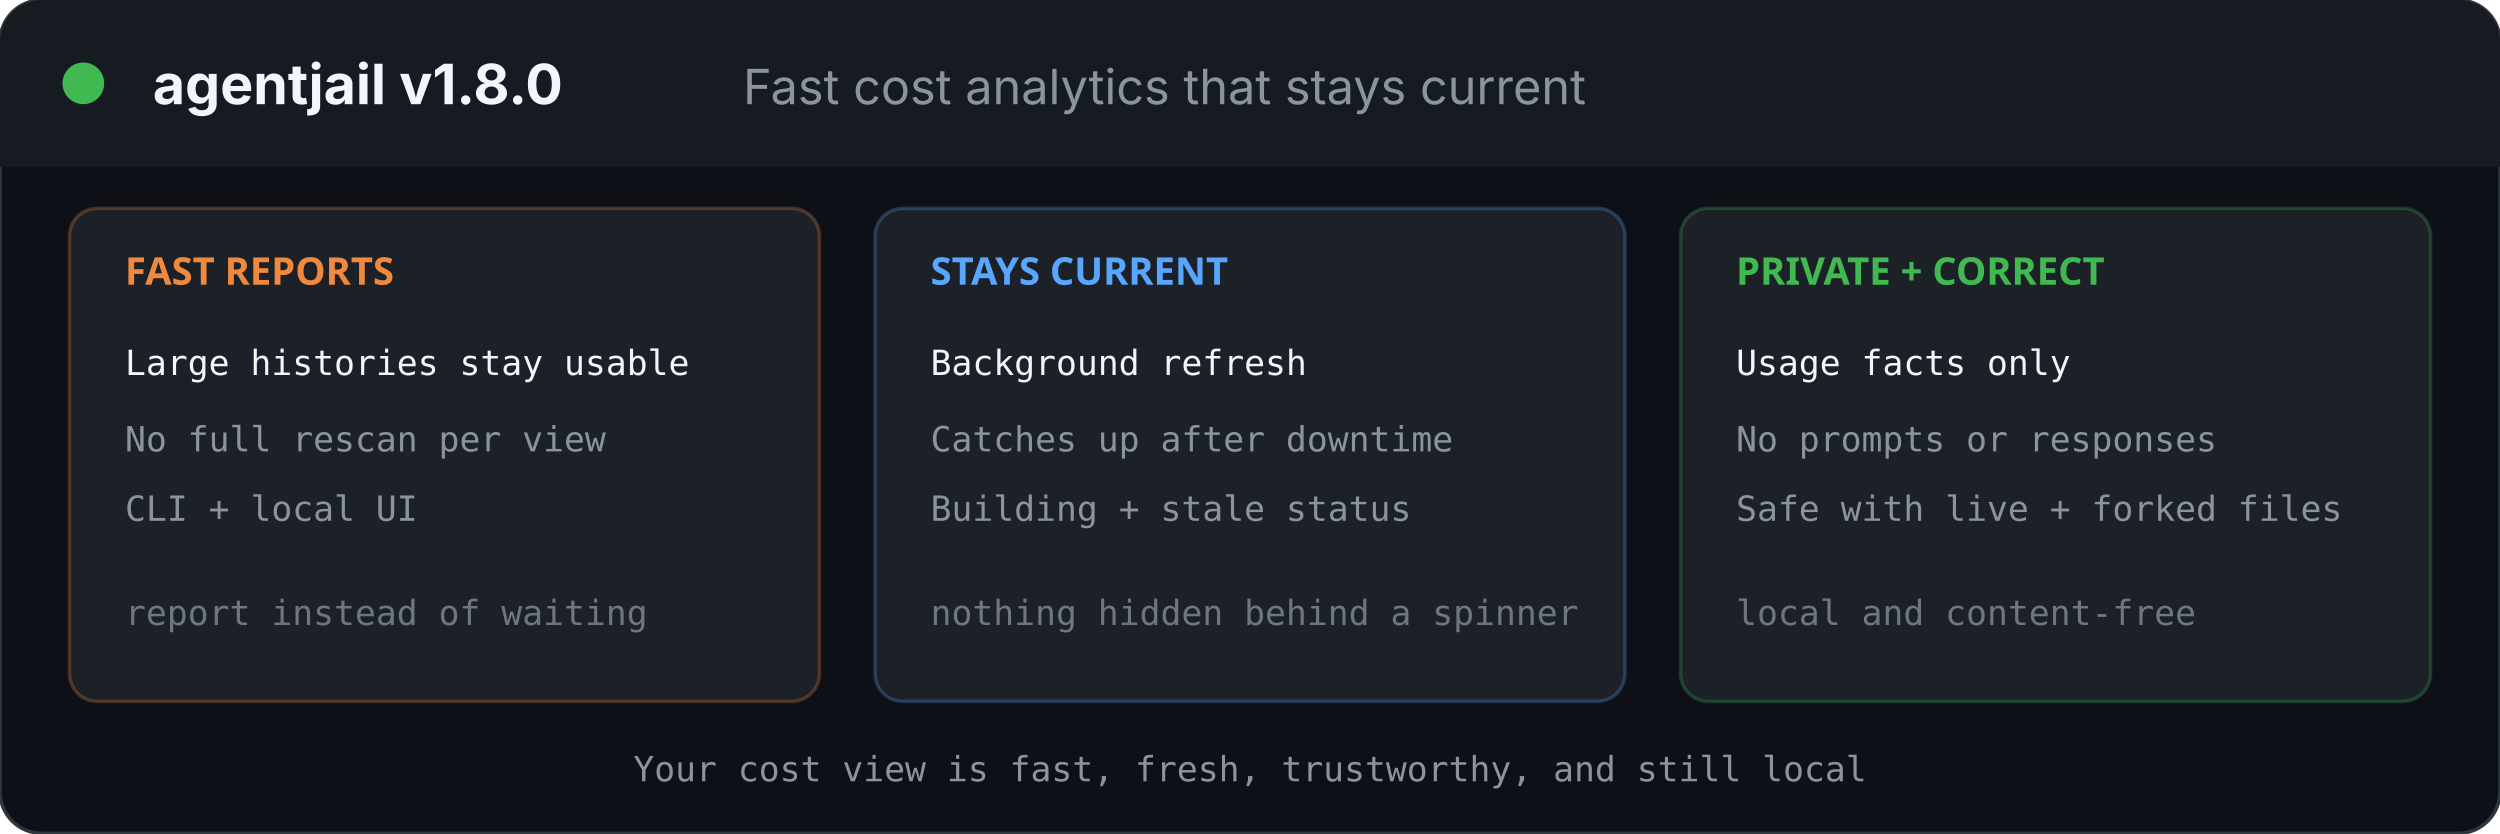
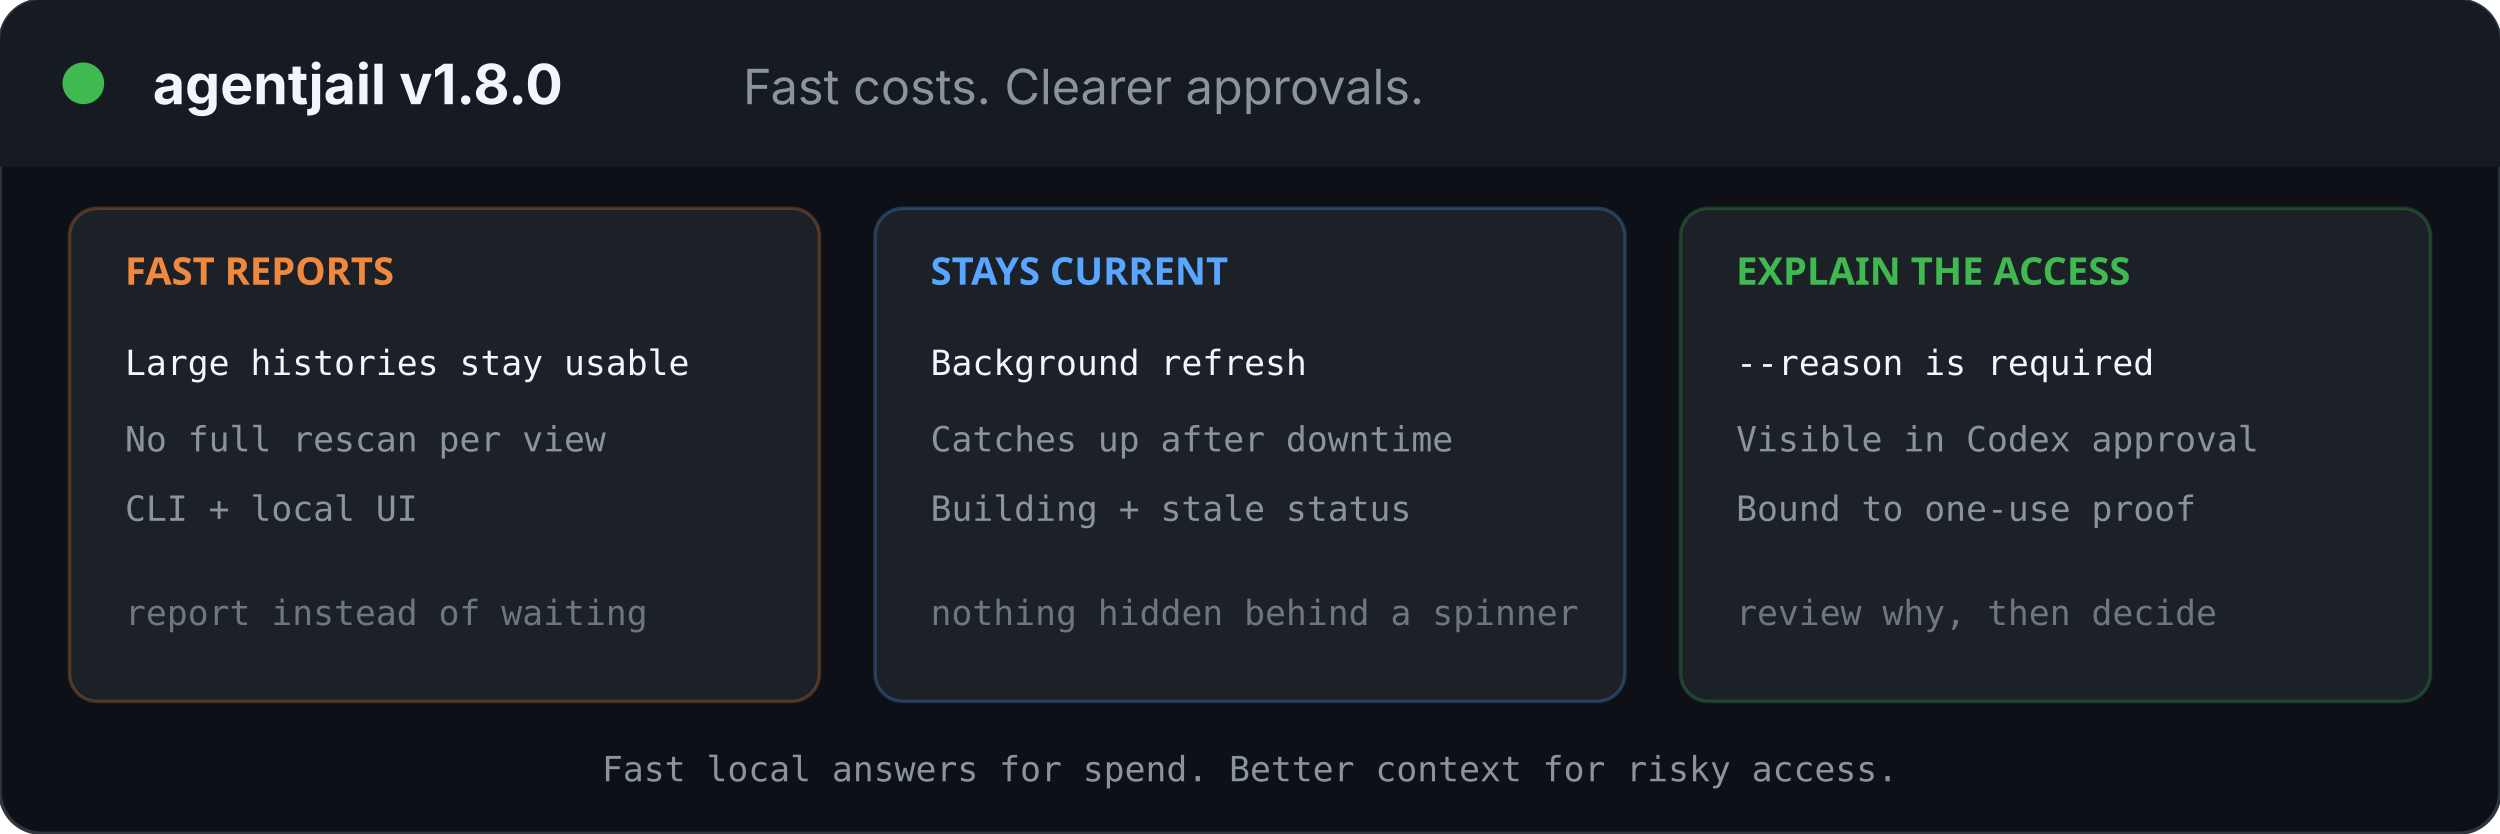
<svg xmlns="http://www.w3.org/2000/svg" viewBox="0 0 720 240" fill="none">
  <rect width="720" height="240" rx="12" fill="#0d1117" stroke="#30363d" />
  <rect width="720" height="48" rx="12" fill="#161b22" />
  <rect y="12" width="720" height="36" fill="#161b22" />
  <circle cx="24" cy="24" r="6" fill="#3fb950" />
  <text x="44" y="30" font-family="system-ui,-apple-system,sans-serif" font-size="16" font-weight="700" fill="#f0f6fc">agentjail v1.8.0</text>
-   <text x="214" y="30" font-family="system-ui,-apple-system,sans-serif" font-size="14" fill="#8b949e">Fast cost analytics that stays current</text>
+   <text x="214" y="30" font-family="system-ui,-apple-system,sans-serif" font-size="14" fill="#8b949e">Fast costs. Clearer approvals.</text>
  <rect x="20" y="60" width="216" height="142" rx="8" fill="#1c2128" stroke="#f0883e44" />
  <text x="36" y="82" font-family="system-ui,sans-serif" font-size="11" font-weight="600" fill="#f0883e">FAST REPORTS</text>
  <text x="36" y="108" font-family="monospace" font-size="10" fill="#f0f6fc">Large histories stay usable</text>
  <text x="36" y="130" font-family="monospace" font-size="10" fill="#8b949e">No full rescan per view</text>
  <text x="36" y="150" font-family="monospace" font-size="10" fill="#8b949e">CLI + local UI</text>
  <text x="36" y="180" font-family="monospace" font-size="10" fill="#6e7681">report instead of waiting</text>
  <rect x="252" y="60" width="216" height="142" rx="8" fill="#1c2128" stroke="#58a6ff44" />
  <text x="268" y="82" font-family="system-ui,sans-serif" font-size="11" font-weight="600" fill="#58a6ff">STAYS CURRENT</text>
  <text x="268" y="108" font-family="monospace" font-size="10" fill="#f0f6fc">Background refresh</text>
  <text x="268" y="130" font-family="monospace" font-size="10" fill="#8b949e">Catches up after downtime</text>
  <text x="268" y="150" font-family="monospace" font-size="10" fill="#8b949e">Building + stale status</text>
  <text x="268" y="180" font-family="monospace" font-size="10" fill="#6e7681">nothing hidden behind a spinner</text>
  <rect x="484" y="60" width="216" height="142" rx="8" fill="#1c2128" stroke="#3fb95044" />
-   <text x="500" y="82" font-family="system-ui,sans-serif" font-size="11" font-weight="600" fill="#3fb950">PRIVATE + CORRECT</text>
-   <text x="500" y="108" font-family="monospace" font-size="10" fill="#f0f6fc">Usage facts only</text>
-   <text x="500" y="130" font-family="monospace" font-size="10" fill="#8b949e">No prompts or responses</text>
-   <text x="500" y="150" font-family="monospace" font-size="10" fill="#8b949e">Safe with live + forked files</text>
-   <text x="500" y="180" font-family="monospace" font-size="10" fill="#6e7681">local and content-free</text>
-   <text x="360" y="225" text-anchor="middle" font-family="monospace" font-size="10" fill="#8b949e">Your cost view is fast, fresh, trustworthy, and still local</text>
+   <text x="500" y="82" font-family="system-ui,sans-serif" font-size="11" font-weight="600" fill="#3fb950">EXPLAIN THE ACCESS</text>
+   <text x="500" y="108" font-family="monospace" font-size="10" fill="#f0f6fc">--reason is required</text>
+   <text x="500" y="130" font-family="monospace" font-size="10" fill="#8b949e">Visible in Codex approval</text>
+   <text x="500" y="150" font-family="monospace" font-size="10" fill="#8b949e">Bound to one-use proof</text>
+   <text x="500" y="180" font-family="monospace" font-size="10" fill="#6e7681">review why, then decide</text>
+   <text x="360" y="225" text-anchor="middle" font-family="monospace" font-size="10" fill="#8b949e">Fast local answers for spend. Better context for risky access.</text>
</svg>
